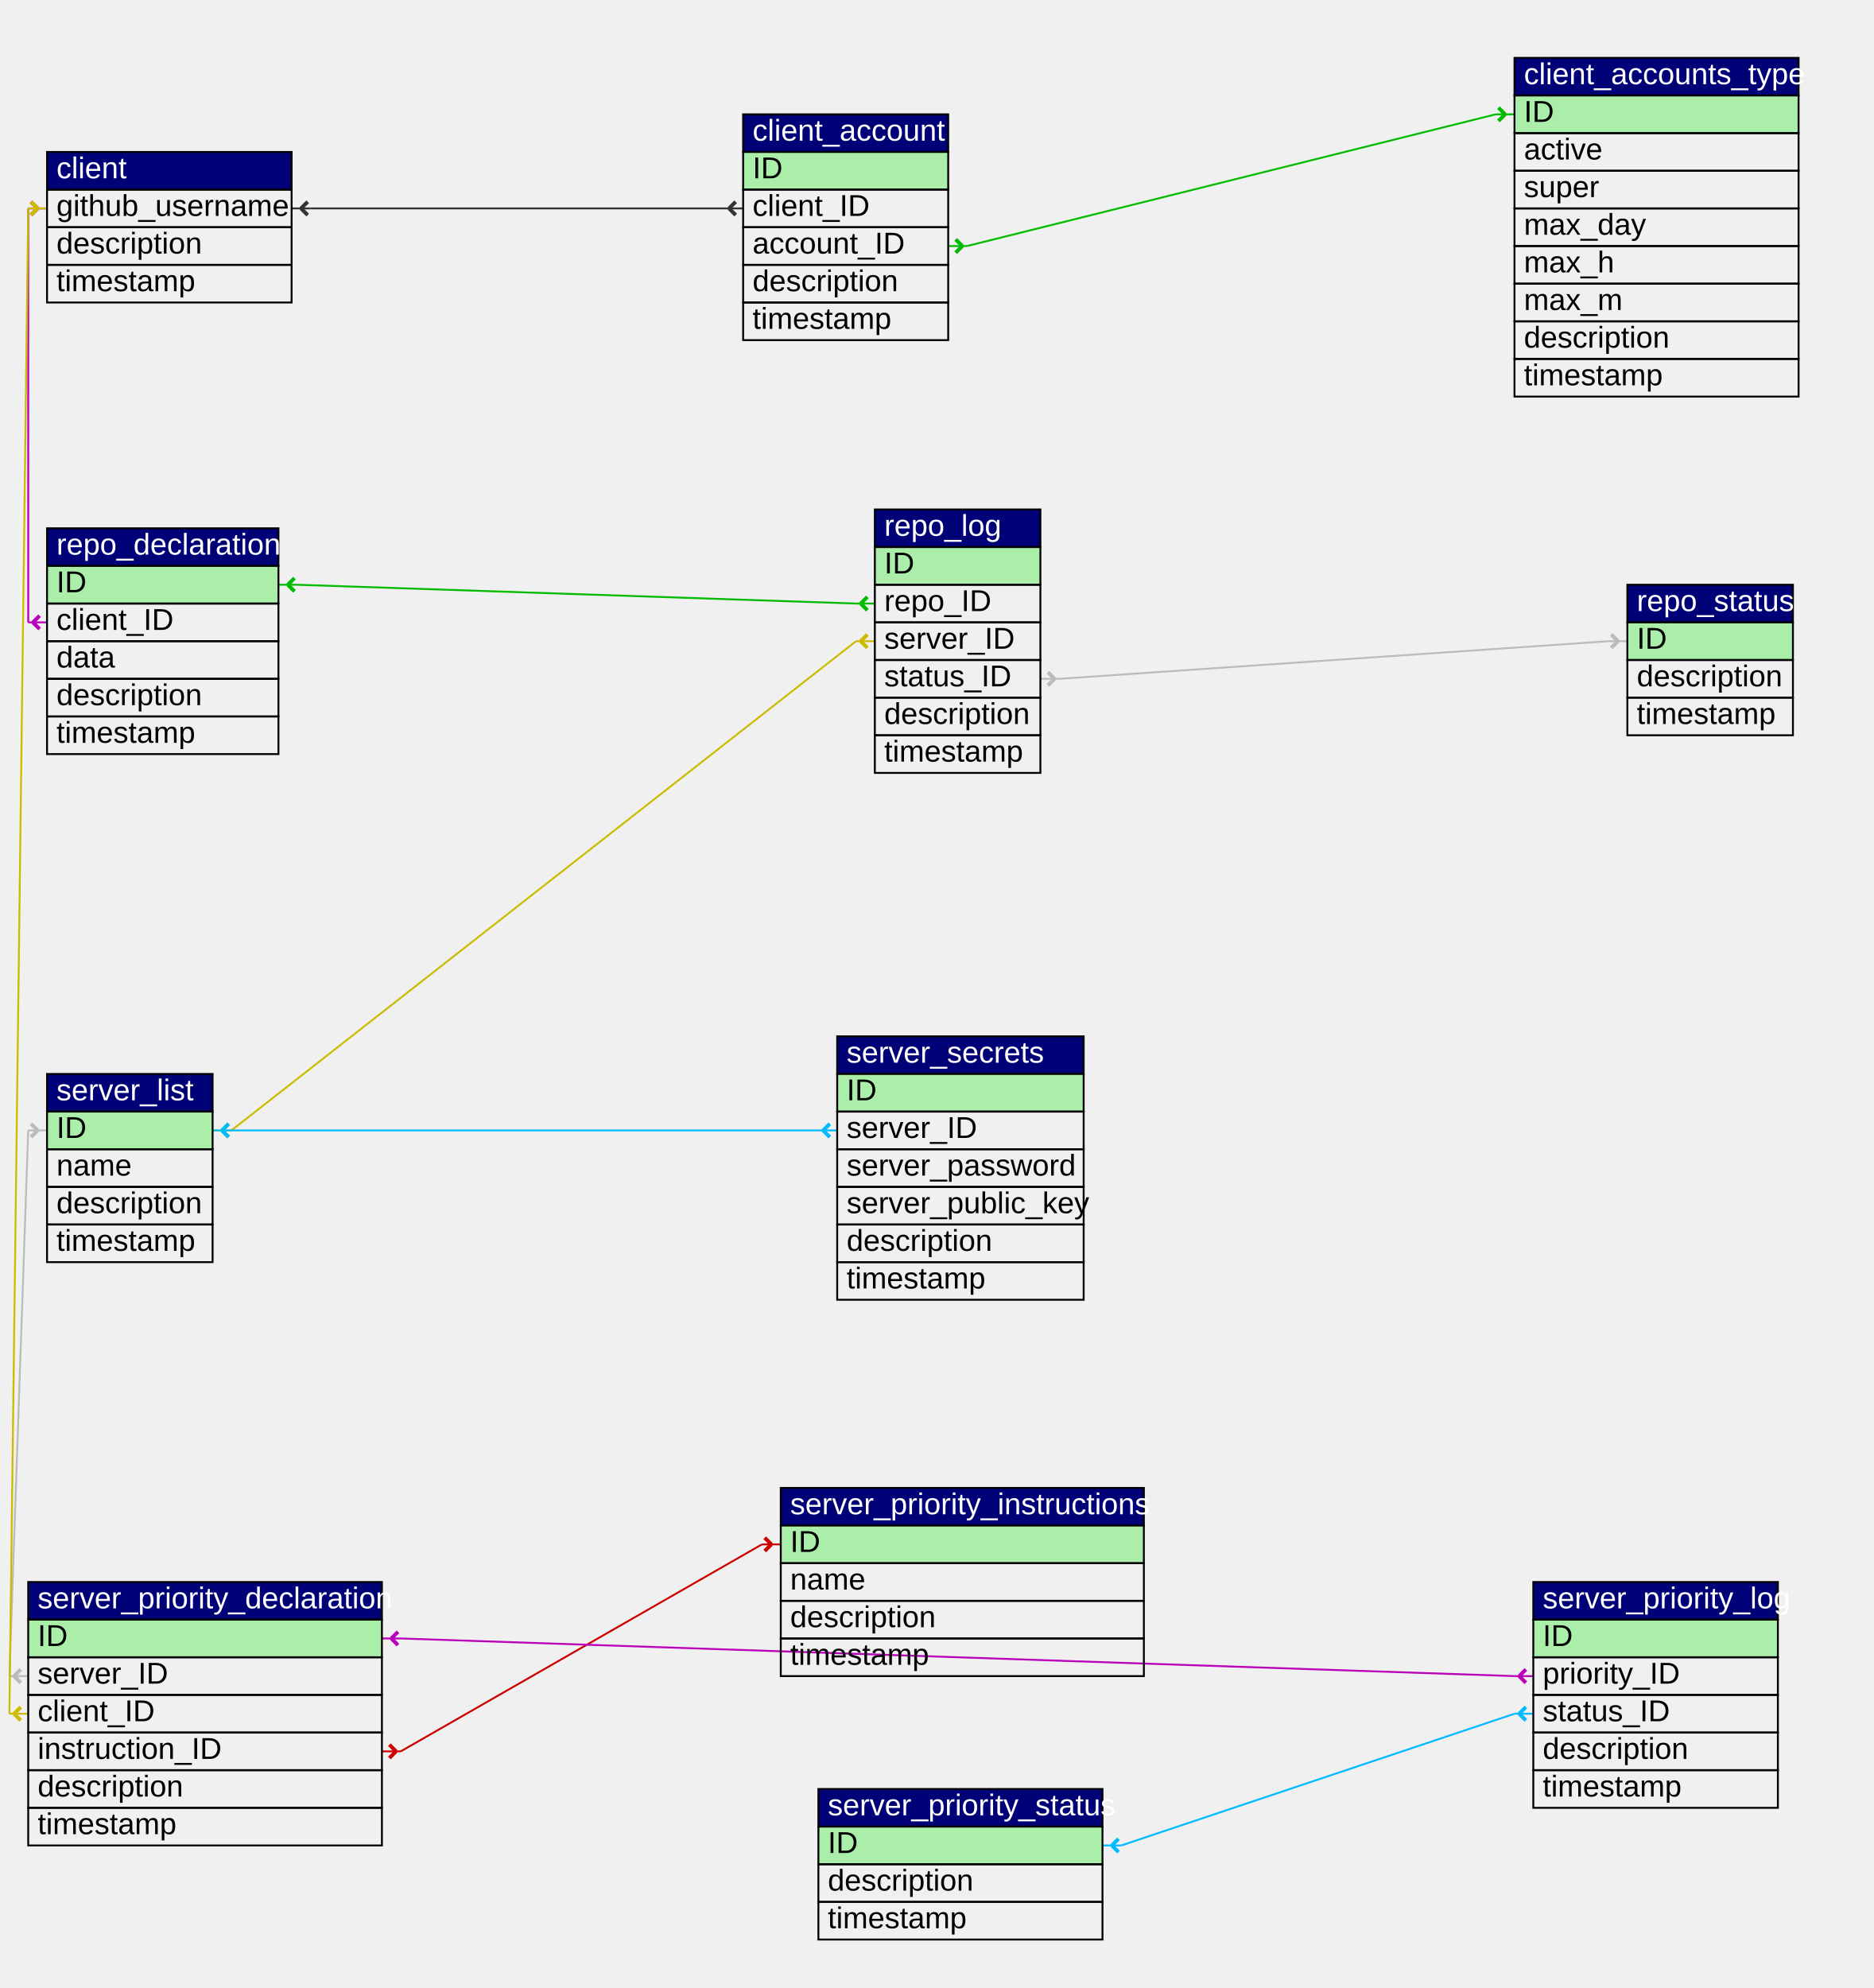
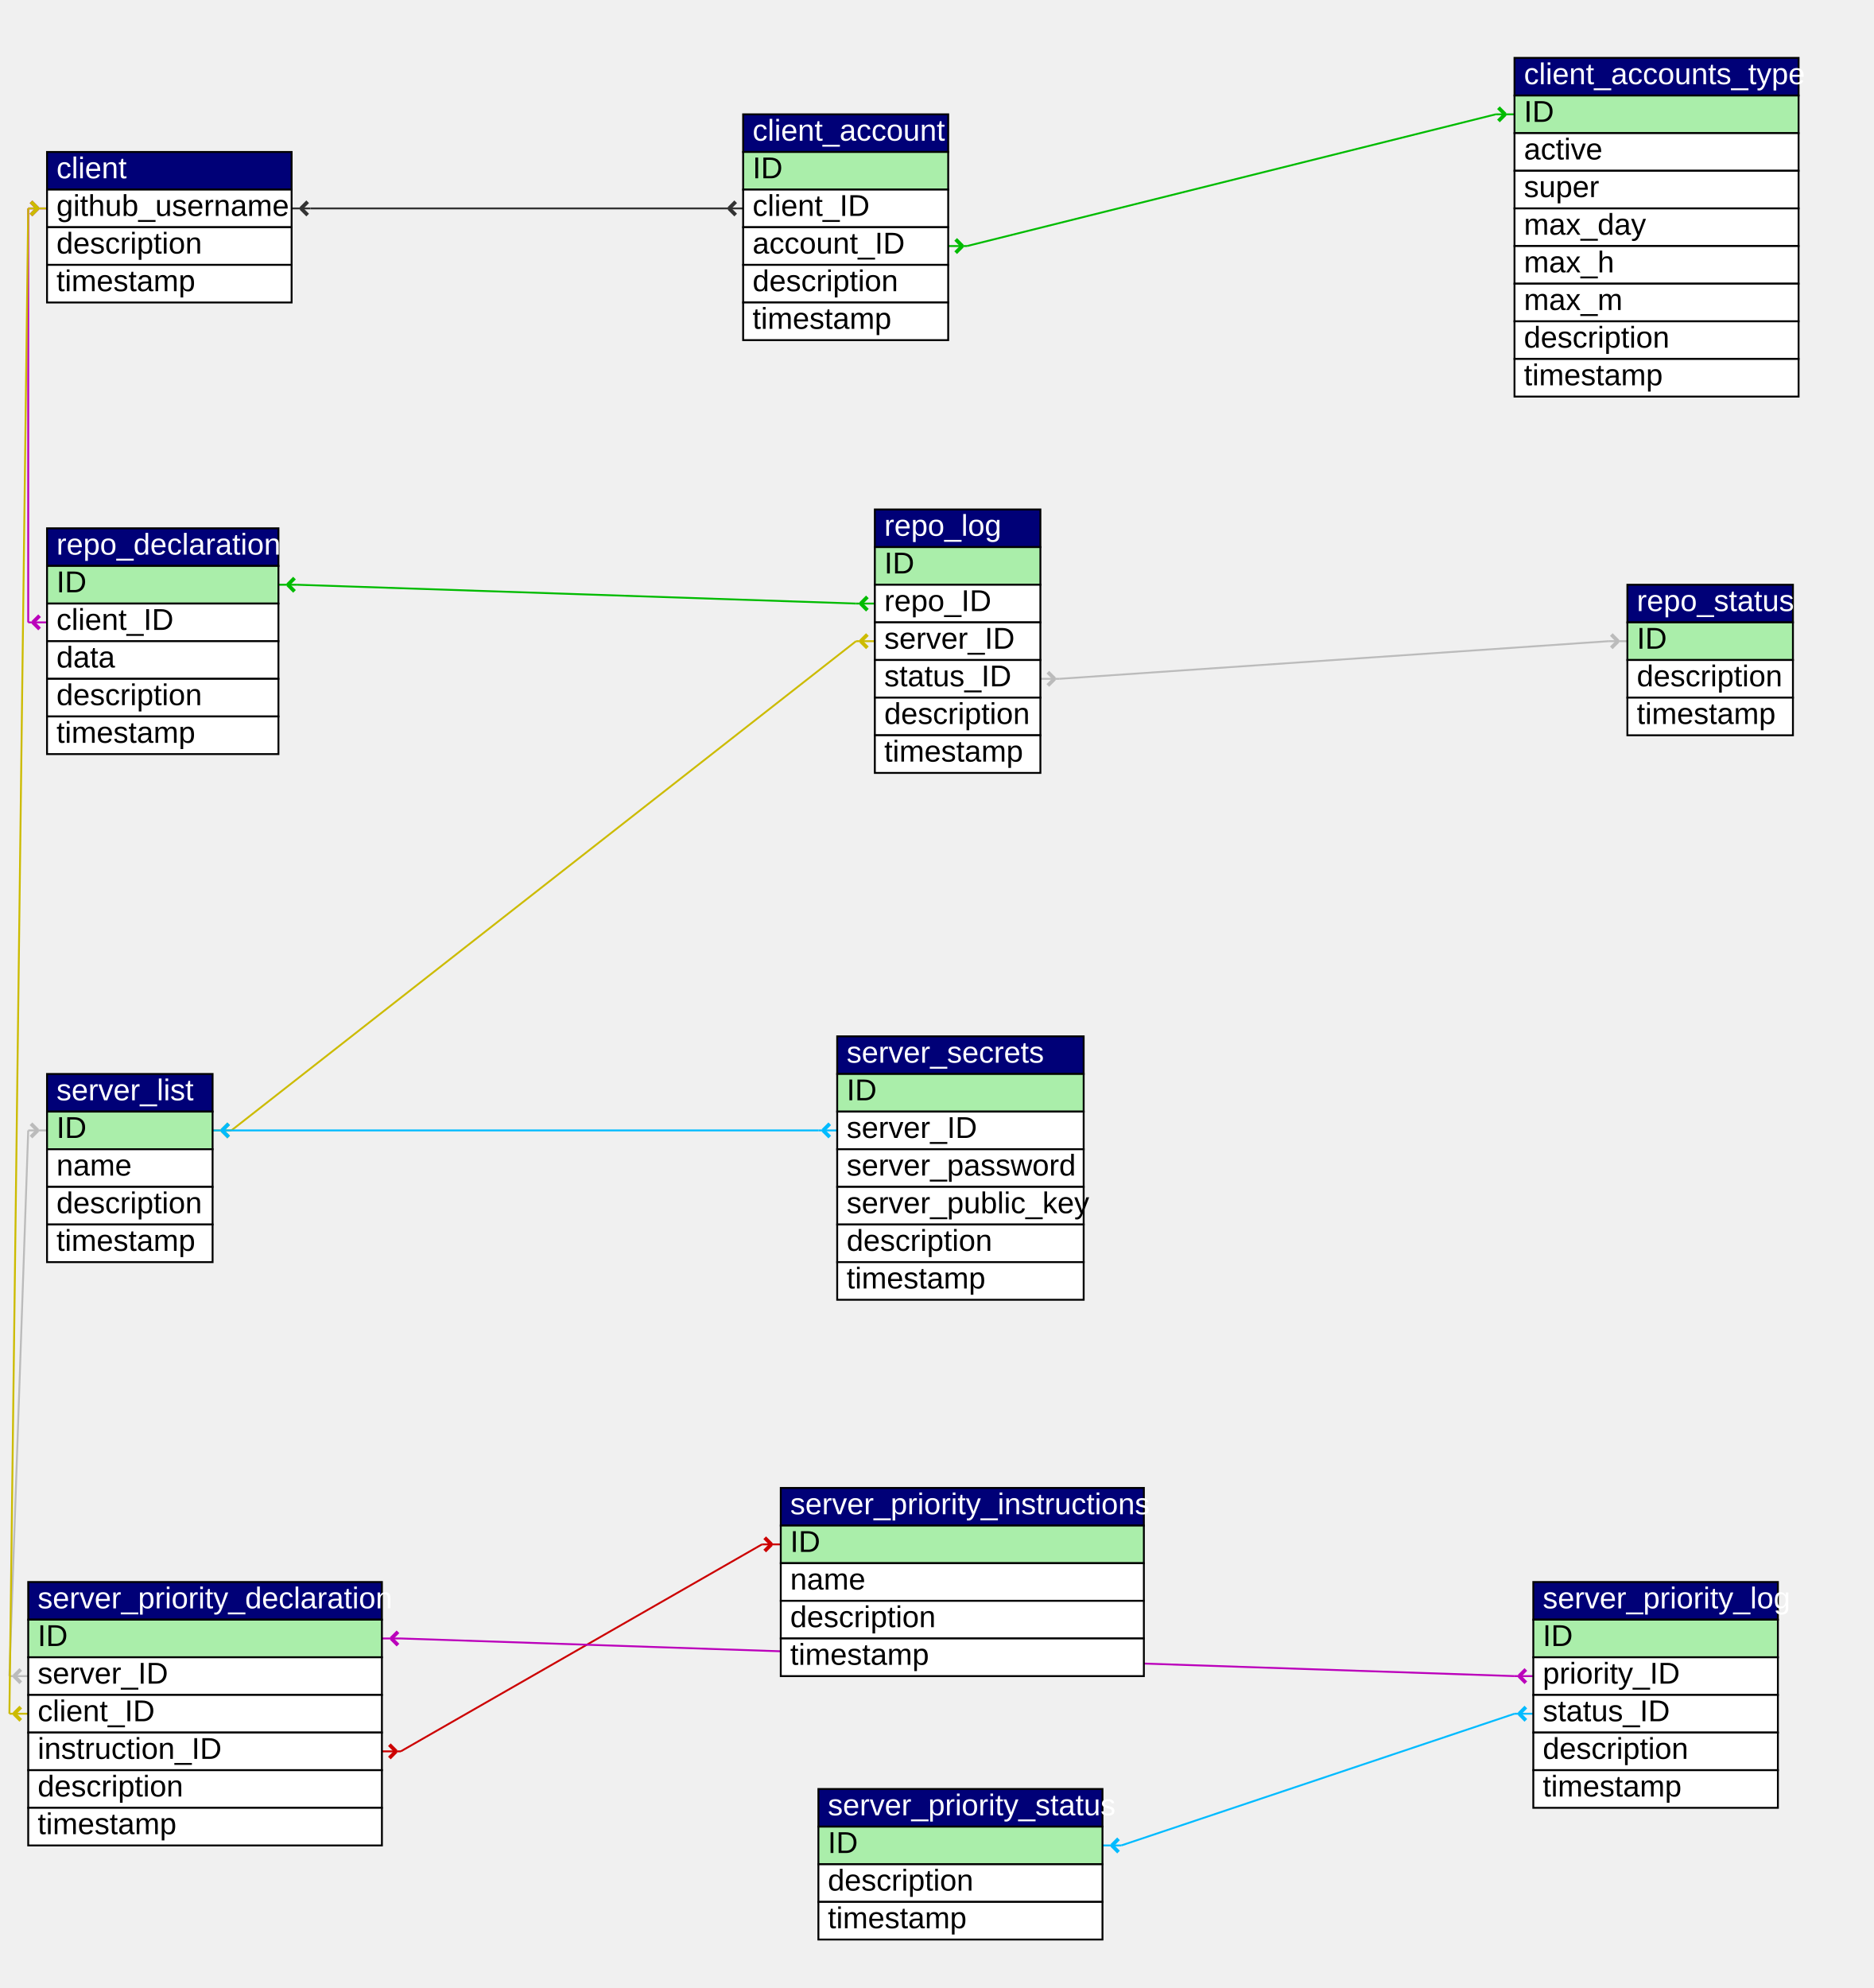
<svg xmlns="http://www.w3.org/2000/svg" viewBox="25 -5 996 1025" width="971px" height="1030px" version="1.1">
  <line x1="529" y1="110" x2="539" y2="110" style="stroke:#0b0;stroke-width:1;" />
  <line x1="820" y1="40" x2="830" y2="40" style="stroke:#0b0;stroke-width:1;" />
  <line x1="539" y1="110" x2="820" y2="40" style="stroke:#0b0;stroke-width:1;" />
  <line x1="536.5" y1="110" x2="532.964" y2="113.536" style="stroke:#0b0;stroke-width:2;" />
  <line x1="536.5" y1="110" x2="532.964" y2="106.464" style="stroke:#0b0;stroke-width:2;" />
  <line x1="825" y1="40" x2="821.464" y2="43.536" style="stroke:#0b0;stroke-width:2;" />
  <line x1="825" y1="40" x2="821.464" y2="36.464" style="stroke:#0b0;stroke-width:2;" />
  <line x1="420" y1="90" x2="410" y2="90" style="stroke:#333;stroke-width:1;" />
  <line x1="190" y1="90" x2="180" y2="90" style="stroke:#333;stroke-width:1;" />
  <line x1="410" y1="90" x2="190" y2="90" style="stroke:#333;stroke-width:1;" />
  <line x1="412.5" y1="90" x2="416.036" y2="93.536" style="stroke:#333;stroke-width:2;" />
  <line x1="412.5" y1="90" x2="416.036" y2="86.464" style="stroke:#333;stroke-width:2;" />
  <line x1="185" y1="90" x2="188.536" y2="93.536" style="stroke:#333;stroke-width:2;" />
  <line x1="185" y1="90" x2="188.536" y2="86.464" style="stroke:#333;stroke-width:2;" />
  <line x1="50" y1="310" x2="40" y2="310" style="stroke:#b0b;stroke-width:1;" />
  <line x1="40" y1="90" x2="50" y2="90" style="stroke:#b0b;stroke-width:1;" />
  <line x1="40" y1="310" x2="40" y2="90" style="stroke:#b0b;stroke-width:1;" />
  <line x1="42.5" y1="310" x2="46.036" y2="313.536" style="stroke:#b0b;stroke-width:2;" />
  <line x1="42.5" y1="310" x2="46.036" y2="306.464" style="stroke:#b0b;stroke-width:2;" />
  <line x1="45" y1="90" x2="41.464" y2="93.536" style="stroke:#b0b;stroke-width:2;" />
  <line x1="45" y1="90" x2="41.464" y2="86.464" style="stroke:#b0b;stroke-width:2;" />
  <line x1="490" y1="320" x2="480" y2="320" style="stroke:#cb0;stroke-width:1;" />
  <line x1="148" y1="580" x2="138" y2="580" style="stroke:#cb0;stroke-width:1;" />
  <line x1="480" y1="320" x2="148" y2="580" style="stroke:#cb0;stroke-width:1;" />
  <line x1="482.5" y1="320" x2="486.036" y2="323.536" style="stroke:#cb0;stroke-width:2;" />
  <line x1="482.5" y1="320" x2="486.036" y2="316.464" style="stroke:#cb0;stroke-width:2;" />
  <line x1="143" y1="580" x2="146.536" y2="583.536" style="stroke:#cb0;stroke-width:2;" />
  <line x1="143" y1="580" x2="146.536" y2="576.464" style="stroke:#cb0;stroke-width:2;" />
  <line x1="490" y1="300" x2="480" y2="300" style="stroke:#0b0;stroke-width:1;" />
  <line x1="183" y1="290" x2="173" y2="290" style="stroke:#0b0;stroke-width:1;" />
  <line x1="480" y1="300" x2="183" y2="290" style="stroke:#0b0;stroke-width:1;" />
  <line x1="482.5" y1="300" x2="486.036" y2="303.536" style="stroke:#0b0;stroke-width:2;" />
  <line x1="482.5" y1="300" x2="486.036" y2="296.464" style="stroke:#0b0;stroke-width:2;" />
  <line x1="178" y1="290" x2="181.536" y2="293.536" style="stroke:#0b0;stroke-width:2;" />
  <line x1="178" y1="290" x2="181.536" y2="286.464" style="stroke:#0b0;stroke-width:2;" />
  <line x1="578" y1="340" x2="588" y2="340" style="stroke:#bbb;stroke-width:1;" />
  <line x1="880" y1="320" x2="890" y2="320" style="stroke:#bbb;stroke-width:1;" />
  <line x1="588" y1="340" x2="880" y2="320" style="stroke:#bbb;stroke-width:1;" />
  <line x1="585.5" y1="340" x2="581.964" y2="343.536" style="stroke:#bbb;stroke-width:2;" />
  <line x1="585.5" y1="340" x2="581.964" y2="336.464" style="stroke:#bbb;stroke-width:2;" />
  <line x1="885" y1="320" x2="881.464" y2="323.536" style="stroke:#bbb;stroke-width:2;" />
  <line x1="885" y1="320" x2="881.464" y2="316.464" style="stroke:#bbb;stroke-width:2;" />
  <line x1="40" y1="870" x2="30" y2="870" style="stroke:#bbb;stroke-width:1;" />
  <line x1="40" y1="580" x2="50" y2="580" style="stroke:#bbb;stroke-width:1;" />
  <line x1="30" y1="870" x2="40" y2="580" style="stroke:#bbb;stroke-width:1;" />
  <line x1="32.5" y1="870" x2="36.036" y2="873.536" style="stroke:#bbb;stroke-width:2;" />
  <line x1="32.5" y1="870" x2="36.036" y2="866.464" style="stroke:#bbb;stroke-width:2;" />
  <line x1="45" y1="580" x2="41.464" y2="583.536" style="stroke:#bbb;stroke-width:2;" />
  <line x1="45" y1="580" x2="41.464" y2="576.464" style="stroke:#bbb;stroke-width:2;" />
  <line x1="40" y1="890" x2="30" y2="890" style="stroke:#cb0;stroke-width:1;" />
  <line x1="40" y1="90" x2="50" y2="90" style="stroke:#cb0;stroke-width:1;" />
  <line x1="30" y1="890" x2="40" y2="90" style="stroke:#cb0;stroke-width:1;" />
  <line x1="32.5" y1="890" x2="36.036" y2="893.536" style="stroke:#cb0;stroke-width:2;" />
  <line x1="32.5" y1="890" x2="36.036" y2="886.464" style="stroke:#cb0;stroke-width:2;" />
  <line x1="45" y1="90" x2="41.464" y2="93.536" style="stroke:#cb0;stroke-width:2;" />
  <line x1="45" y1="90" x2="41.464" y2="86.464" style="stroke:#cb0;stroke-width:2;" />
  <line x1="228" y1="910" x2="238" y2="910" style="stroke:#c00;stroke-width:1;" />
  <line x1="430" y1="800" x2="440" y2="800" style="stroke:#c00;stroke-width:1;" />
  <line x1="238" y1="910" x2="430" y2="800" style="stroke:#c00;stroke-width:1;" />
  <line x1="235.5" y1="910" x2="231.964" y2="913.536" style="stroke:#c00;stroke-width:2;" />
  <line x1="235.5" y1="910" x2="231.964" y2="906.464" style="stroke:#c00;stroke-width:2;" />
  <line x1="435" y1="800" x2="431.464" y2="803.536" style="stroke:#c00;stroke-width:2;" />
  <line x1="435" y1="800" x2="431.464" y2="796.464" style="stroke:#c00;stroke-width:2;" />
  <line x1="840" y1="870" x2="830" y2="870" style="stroke:#b0b;stroke-width:1;" />
  <line x1="238" y1="850" x2="228" y2="850" style="stroke:#b0b;stroke-width:1;" />
  <line x1="830" y1="870" x2="238" y2="850" style="stroke:#b0b;stroke-width:1;" />
  <line x1="832.5" y1="870" x2="836.036" y2="873.536" style="stroke:#b0b;stroke-width:2;" />
  <line x1="832.5" y1="870" x2="836.036" y2="866.464" style="stroke:#b0b;stroke-width:2;" />
  <line x1="233" y1="850" x2="236.536" y2="853.536" style="stroke:#b0b;stroke-width:2;" />
  <line x1="233" y1="850" x2="236.536" y2="846.464" style="stroke:#b0b;stroke-width:2;" />
  <line x1="840" y1="890" x2="830" y2="890" style="stroke:#0bf;stroke-width:1;" />
  <line x1="621" y1="960" x2="611" y2="960" style="stroke:#0bf;stroke-width:1;" />
  <line x1="830" y1="890" x2="621" y2="960" style="stroke:#0bf;stroke-width:1;" />
  <line x1="832.5" y1="890" x2="836.036" y2="893.536" style="stroke:#0bf;stroke-width:2;" />
  <line x1="832.5" y1="890" x2="836.036" y2="886.464" style="stroke:#0bf;stroke-width:2;" />
  <line x1="616" y1="960" x2="619.536" y2="963.536" style="stroke:#0bf;stroke-width:2;" />
  <line x1="616" y1="960" x2="619.536" y2="956.464" style="stroke:#0bf;stroke-width:2;" />
  <line x1="470" y1="580" x2="460" y2="580" style="stroke:#0bf;stroke-width:1;" />
  <line x1="148" y1="580" x2="138" y2="580" style="stroke:#0bf;stroke-width:1;" />
  <line x1="460" y1="580" x2="148" y2="580" style="stroke:#0bf;stroke-width:1;" />
  <line x1="462.5" y1="580" x2="466.036" y2="583.536" style="stroke:#0bf;stroke-width:2;" />
  <line x1="462.5" y1="580" x2="466.036" y2="576.464" style="stroke:#0bf;stroke-width:2;" />
  <line x1="143" y1="580" x2="146.536" y2="583.536" style="stroke:#0bf;stroke-width:2;" />
  <line x1="143" y1="580" x2="146.536" y2="576.464" style="stroke:#0bf;stroke-width:2;" />
  <rect width="130" height="20" x="50" y="60" style="fill:#007;stroke:black;" />
  <text width="130" height="20" x="55" y="74" style="fill:#fff;" font-family="Arial" font-size="16px"> client</text>
-   <rect width="130" height="20" x="50" y="80" style="fill:none;stroke:black;" />
+   <rect width="130" height="20" x="50" y="80" style="fill:#fff;stroke:black;" />
  <text width="130" height="20" x="55" y="94" style="fill:black;" font-family="Arial" font-size="16px">github_username</text>
-   <rect width="130" height="20" x="50" y="100" style="fill:none;stroke:black;" />
+   <rect width="130" height="20" x="50" y="100" style="fill:#fff;stroke:black;" />
  <text width="130" height="20" x="55" y="114" style="fill:black;" font-family="Arial" font-size="16px">description</text>
-   <rect width="130" height="20" x="50" y="120" style="fill:none;stroke:black;" />
+   <rect width="130" height="20" x="50" y="120" style="fill:#fff;stroke:black;" />
  <text width="130" height="20" x="55" y="134" style="fill:black;" font-family="Arial" font-size="16px">timestamp</text>
  <rect width="109" height="20" x="420" y="40" style="fill:#007;stroke:black;" />
  <text width="109" height="20" x="425" y="54" style="fill:#fff;" font-family="Arial" font-size="16px"> client_account</text>
  <rect width="109" height="20" x="420" y="60" style="fill:#aea;stroke:black;" />
  <text width="109" height="20" x="425" y="74" style="fill:black;" font-family="Arial" font-size="16px">ID</text>
-   <rect width="109" height="20" x="420" y="80" style="fill:none;stroke:black;" />
+   <rect width="109" height="20" x="420" y="80" style="fill:#fff;stroke:black;" />
  <text width="109" height="20" x="425" y="94" style="fill:black;" font-family="Arial" font-size="16px">client_ID</text>
-   <rect width="109" height="20" x="420" y="100" style="fill:none;stroke:black;" />
+   <rect width="109" height="20" x="420" y="100" style="fill:#fff;stroke:black;" />
  <text width="109" height="20" x="425" y="114" style="fill:black;" font-family="Arial" font-size="16px">account_ID</text>
-   <rect width="109" height="20" x="420" y="120" style="fill:none;stroke:black;" />
+   <rect width="109" height="20" x="420" y="120" style="fill:#fff;stroke:black;" />
  <text width="109" height="20" x="425" y="134" style="fill:black;" font-family="Arial" font-size="16px">description</text>
-   <rect width="109" height="20" x="420" y="140" style="fill:none;stroke:black;" />
+   <rect width="109" height="20" x="420" y="140" style="fill:#fff;stroke:black;" />
  <text width="109" height="20" x="425" y="154" style="fill:black;" font-family="Arial" font-size="16px">timestamp</text>
  <rect width="151" height="20" x="830" y="10" style="fill:#007;stroke:black;" />
  <text width="151" height="20" x="835" y="24" style="fill:#fff;" font-family="Arial" font-size="16px"> client_accounts_type</text>
  <rect width="151" height="20" x="830" y="30" style="fill:#aea;stroke:black;" />
  <text width="151" height="20" x="835" y="44" style="fill:black;" font-family="Arial" font-size="16px">ID</text>
-   <rect width="151" height="20" x="830" y="50" style="fill:none;stroke:black;" />
+   <rect width="151" height="20" x="830" y="50" style="fill:#fff;stroke:black;" />
  <text width="151" height="20" x="835" y="64" style="fill:black;" font-family="Arial" font-size="16px">active</text>
-   <rect width="151" height="20" x="830" y="70" style="fill:none;stroke:black;" />
+   <rect width="151" height="20" x="830" y="70" style="fill:#fff;stroke:black;" />
  <text width="151" height="20" x="835" y="84" style="fill:black;" font-family="Arial" font-size="16px">super</text>
-   <rect width="151" height="20" x="830" y="90" style="fill:none;stroke:black;" />
+   <rect width="151" height="20" x="830" y="90" style="fill:#fff;stroke:black;" />
  <text width="151" height="20" x="835" y="104" style="fill:black;" font-family="Arial" font-size="16px">max_day</text>
-   <rect width="151" height="20" x="830" y="110" style="fill:none;stroke:black;" />
+   <rect width="151" height="20" x="830" y="110" style="fill:#fff;stroke:black;" />
  <text width="151" height="20" x="835" y="124" style="fill:black;" font-family="Arial" font-size="16px">max_h</text>
-   <rect width="151" height="20" x="830" y="130" style="fill:none;stroke:black;" />
+   <rect width="151" height="20" x="830" y="130" style="fill:#fff;stroke:black;" />
  <text width="151" height="20" x="835" y="144" style="fill:black;" font-family="Arial" font-size="16px">max_m</text>
-   <rect width="151" height="20" x="830" y="150" style="fill:none;stroke:black;" />
+   <rect width="151" height="20" x="830" y="150" style="fill:#fff;stroke:black;" />
  <text width="151" height="20" x="835" y="164" style="fill:black;" font-family="Arial" font-size="16px">description</text>
-   <rect width="151" height="20" x="830" y="170" style="fill:none;stroke:black;" />
+   <rect width="151" height="20" x="830" y="170" style="fill:#fff;stroke:black;" />
  <text width="151" height="20" x="835" y="184" style="fill:black;" font-family="Arial" font-size="16px">timestamp</text>
  <rect width="123" height="20" x="50" y="260" style="fill:#007;stroke:black;" />
  <text width="123" height="20" x="55" y="274" style="fill:#fff;" font-family="Arial" font-size="16px"> repo_declaration</text>
  <rect width="123" height="20" x="50" y="280" style="fill:#aea;stroke:black;" />
  <text width="123" height="20" x="55" y="294" style="fill:black;" font-family="Arial" font-size="16px">ID</text>
-   <rect width="123" height="20" x="50" y="300" style="fill:none;stroke:black;" />
+   <rect width="123" height="20" x="50" y="300" style="fill:#fff;stroke:black;" />
  <text width="123" height="20" x="55" y="314" style="fill:black;" font-family="Arial" font-size="16px">client_ID</text>
-   <rect width="123" height="20" x="50" y="320" style="fill:none;stroke:black;" />
+   <rect width="123" height="20" x="50" y="320" style="fill:#fff;stroke:black;" />
  <text width="123" height="20" x="55" y="334" style="fill:black;" font-family="Arial" font-size="16px">data</text>
-   <rect width="123" height="20" x="50" y="340" style="fill:none;stroke:black;" />
+   <rect width="123" height="20" x="50" y="340" style="fill:#fff;stroke:black;" />
  <text width="123" height="20" x="55" y="354" style="fill:black;" font-family="Arial" font-size="16px">description</text>
-   <rect width="123" height="20" x="50" y="360" style="fill:none;stroke:black;" />
+   <rect width="123" height="20" x="50" y="360" style="fill:#fff;stroke:black;" />
  <text width="123" height="20" x="55" y="374" style="fill:black;" font-family="Arial" font-size="16px">timestamp</text>
  <rect width="88" height="20" x="490" y="250" style="fill:#007;stroke:black;" />
  <text width="88" height="20" x="495" y="264" style="fill:#fff;" font-family="Arial" font-size="16px"> repo_log</text>
  <rect width="88" height="20" x="490" y="270" style="fill:#aea;stroke:black;" />
  <text width="88" height="20" x="495" y="284" style="fill:black;" font-family="Arial" font-size="16px">ID</text>
-   <rect width="88" height="20" x="490" y="290" style="fill:none;stroke:black;" />
+   <rect width="88" height="20" x="490" y="290" style="fill:#fff;stroke:black;" />
  <text width="88" height="20" x="495" y="304" style="fill:black;" font-family="Arial" font-size="16px">repo_ID</text>
-   <rect width="88" height="20" x="490" y="310" style="fill:none;stroke:black;" />
+   <rect width="88" height="20" x="490" y="310" style="fill:#fff;stroke:black;" />
  <text width="88" height="20" x="495" y="324" style="fill:black;" font-family="Arial" font-size="16px">server_ID</text>
-   <rect width="88" height="20" x="490" y="330" style="fill:none;stroke:black;" />
+   <rect width="88" height="20" x="490" y="330" style="fill:#fff;stroke:black;" />
  <text width="88" height="20" x="495" y="344" style="fill:black;" font-family="Arial" font-size="16px">status_ID</text>
-   <rect width="88" height="20" x="490" y="350" style="fill:none;stroke:black;" />
+   <rect width="88" height="20" x="490" y="350" style="fill:#fff;stroke:black;" />
  <text width="88" height="20" x="495" y="364" style="fill:black;" font-family="Arial" font-size="16px">description</text>
-   <rect width="88" height="20" x="490" y="370" style="fill:none;stroke:black;" />
+   <rect width="88" height="20" x="490" y="370" style="fill:#fff;stroke:black;" />
  <text width="88" height="20" x="495" y="384" style="fill:black;" font-family="Arial" font-size="16px">timestamp</text>
  <rect width="88" height="20" x="890" y="290" style="fill:#007;stroke:black;" />
  <text width="88" height="20" x="895" y="304" style="fill:#fff;" font-family="Arial" font-size="16px"> repo_status</text>
  <rect width="88" height="20" x="890" y="310" style="fill:#aea;stroke:black;" />
  <text width="88" height="20" x="895" y="324" style="fill:black;" font-family="Arial" font-size="16px">ID</text>
-   <rect width="88" height="20" x="890" y="330" style="fill:none;stroke:black;" />
+   <rect width="88" height="20" x="890" y="330" style="fill:#fff;stroke:black;" />
  <text width="88" height="20" x="895" y="344" style="fill:black;" font-family="Arial" font-size="16px">description</text>
-   <rect width="88" height="20" x="890" y="350" style="fill:none;stroke:black;" />
+   <rect width="88" height="20" x="890" y="350" style="fill:#fff;stroke:black;" />
  <text width="88" height="20" x="895" y="364" style="fill:black;" font-family="Arial" font-size="16px">timestamp</text>
  <rect width="88" height="20" x="50" y="550" style="fill:#007;stroke:black;" />
  <text width="88" height="20" x="55" y="564" style="fill:#fff;" font-family="Arial" font-size="16px"> server_list</text>
  <rect width="88" height="20" x="50" y="570" style="fill:#aea;stroke:black;" />
  <text width="88" height="20" x="55" y="584" style="fill:black;" font-family="Arial" font-size="16px">ID</text>
-   <rect width="88" height="20" x="50" y="590" style="fill:none;stroke:black;" />
+   <rect width="88" height="20" x="50" y="590" style="fill:#fff;stroke:black;" />
  <text width="88" height="20" x="55" y="604" style="fill:black;" font-family="Arial" font-size="16px">name</text>
-   <rect width="88" height="20" x="50" y="610" style="fill:none;stroke:black;" />
+   <rect width="88" height="20" x="50" y="610" style="fill:#fff;stroke:black;" />
  <text width="88" height="20" x="55" y="624" style="fill:black;" font-family="Arial" font-size="16px">description</text>
-   <rect width="88" height="20" x="50" y="630" style="fill:none;stroke:black;" />
+   <rect width="88" height="20" x="50" y="630" style="fill:#fff;stroke:black;" />
  <text width="88" height="20" x="55" y="644" style="fill:black;" font-family="Arial" font-size="16px">timestamp</text>
  <rect width="188" height="20" x="40" y="820" style="fill:#007;stroke:black;" />
  <text width="188" height="20" x="45" y="834" style="fill:#fff;" font-family="Arial" font-size="16px"> server_priority_declaration</text>
  <rect width="188" height="20" x="40" y="840" style="fill:#aea;stroke:black;" />
  <text width="188" height="20" x="45" y="854" style="fill:black;" font-family="Arial" font-size="16px">ID</text>
-   <rect width="188" height="20" x="40" y="860" style="fill:none;stroke:black;" />
+   <rect width="188" height="20" x="40" y="860" style="fill:#fff;stroke:black;" />
  <text width="188" height="20" x="45" y="874" style="fill:black;" font-family="Arial" font-size="16px">server_ID</text>
-   <rect width="188" height="20" x="40" y="880" style="fill:none;stroke:black;" />
+   <rect width="188" height="20" x="40" y="880" style="fill:#fff;stroke:black;" />
  <text width="188" height="20" x="45" y="894" style="fill:black;" font-family="Arial" font-size="16px">client_ID</text>
-   <rect width="188" height="20" x="40" y="900" style="fill:none;stroke:black;" />
+   <rect width="188" height="20" x="40" y="900" style="fill:#fff;stroke:black;" />
  <text width="188" height="20" x="45" y="914" style="fill:black;" font-family="Arial" font-size="16px">instruction_ID</text>
-   <rect width="188" height="20" x="40" y="920" style="fill:none;stroke:black;" />
+   <rect width="188" height="20" x="40" y="920" style="fill:#fff;stroke:black;" />
  <text width="188" height="20" x="45" y="934" style="fill:black;" font-family="Arial" font-size="16px">description</text>
-   <rect width="188" height="20" x="40" y="940" style="fill:none;stroke:black;" />
+   <rect width="188" height="20" x="40" y="940" style="fill:#fff;stroke:black;" />
  <text width="188" height="20" x="45" y="954" style="fill:black;" font-family="Arial" font-size="16px">timestamp</text>
  <rect width="193" height="20" x="440" y="770" style="fill:#007;stroke:black;" />
  <text width="193" height="20" x="445" y="784" style="fill:#fff;" font-family="Arial" font-size="16px"> server_priority_instructions</text>
  <rect width="193" height="20" x="440" y="790" style="fill:#aea;stroke:black;" />
  <text width="193" height="20" x="445" y="804" style="fill:black;" font-family="Arial" font-size="16px">ID</text>
-   <rect width="193" height="20" x="440" y="810" style="fill:none;stroke:black;" />
+   <rect width="193" height="20" x="440" y="810" style="fill:#fff;stroke:black;" />
  <text width="193" height="20" x="445" y="824" style="fill:black;" font-family="Arial" font-size="16px">name</text>
-   <rect width="193" height="20" x="440" y="830" style="fill:none;stroke:black;" />
+   <rect width="193" height="20" x="440" y="830" style="fill:#fff;stroke:black;" />
  <text width="193" height="20" x="445" y="844" style="fill:black;" font-family="Arial" font-size="16px">description</text>
-   <rect width="193" height="20" x="440" y="850" style="fill:none;stroke:black;" />
+   <rect width="193" height="20" x="440" y="850" style="fill:#fff;stroke:black;" />
  <text width="193" height="20" x="445" y="864" style="fill:black;" font-family="Arial" font-size="16px">timestamp</text>
  <rect width="130" height="20" x="840" y="820" style="fill:#007;stroke:black;" />
  <text width="130" height="20" x="845" y="834" style="fill:#fff;" font-family="Arial" font-size="16px"> server_priority_log</text>
  <rect width="130" height="20" x="840" y="840" style="fill:#aea;stroke:black;" />
  <text width="130" height="20" x="845" y="854" style="fill:black;" font-family="Arial" font-size="16px">ID</text>
-   <rect width="130" height="20" x="840" y="860" style="fill:none;stroke:black;" />
+   <rect width="130" height="20" x="840" y="860" style="fill:#fff;stroke:black;" />
  <text width="130" height="20" x="845" y="874" style="fill:black;" font-family="Arial" font-size="16px">priority_ID</text>
-   <rect width="130" height="20" x="840" y="880" style="fill:none;stroke:black;" />
+   <rect width="130" height="20" x="840" y="880" style="fill:#fff;stroke:black;" />
  <text width="130" height="20" x="845" y="894" style="fill:black;" font-family="Arial" font-size="16px">status_ID</text>
-   <rect width="130" height="20" x="840" y="900" style="fill:none;stroke:black;" />
+   <rect width="130" height="20" x="840" y="900" style="fill:#fff;stroke:black;" />
  <text width="130" height="20" x="845" y="914" style="fill:black;" font-family="Arial" font-size="16px">description</text>
-   <rect width="130" height="20" x="840" y="920" style="fill:none;stroke:black;" />
+   <rect width="130" height="20" x="840" y="920" style="fill:#fff;stroke:black;" />
  <text width="130" height="20" x="845" y="934" style="fill:black;" font-family="Arial" font-size="16px">timestamp</text>
  <rect width="151" height="20" x="460" y="930" style="fill:#007;stroke:black;" />
  <text width="151" height="20" x="465" y="944" style="fill:#fff;" font-family="Arial" font-size="16px"> server_priority_status</text>
  <rect width="151" height="20" x="460" y="950" style="fill:#aea;stroke:black;" />
  <text width="151" height="20" x="465" y="964" style="fill:black;" font-family="Arial" font-size="16px">ID</text>
-   <rect width="151" height="20" x="460" y="970" style="fill:none;stroke:black;" />
+   <rect width="151" height="20" x="460" y="970" style="fill:#fff;stroke:black;" />
  <text width="151" height="20" x="465" y="984" style="fill:black;" font-family="Arial" font-size="16px">description</text>
-   <rect width="151" height="20" x="460" y="990" style="fill:none;stroke:black;" />
+   <rect width="151" height="20" x="460" y="990" style="fill:#fff;stroke:black;" />
  <text width="151" height="20" x="465" y="1004" style="fill:black;" font-family="Arial" font-size="16px">timestamp</text>
  <rect width="131" height="20" x="470" y="530" style="fill:#007;stroke:black;" />
  <text width="131" height="20" x="475" y="544" style="fill:#fff;" font-family="Arial" font-size="16px"> server_secrets</text>
  <rect width="131" height="20" x="470" y="550" style="fill:#aea;stroke:black;" />
  <text width="131" height="20" x="475" y="564" style="fill:black;" font-family="Arial" font-size="16px">ID</text>
-   <rect width="131" height="20" x="470" y="570" style="fill:none;stroke:black;" />
+   <rect width="131" height="20" x="470" y="570" style="fill:#fff;stroke:black;" />
  <text width="131" height="20" x="475" y="584" style="fill:black;" font-family="Arial" font-size="16px">server_ID</text>
-   <rect width="131" height="20" x="470" y="590" style="fill:none;stroke:black;" />
+   <rect width="131" height="20" x="470" y="590" style="fill:#fff;stroke:black;" />
  <text width="131" height="20" x="475" y="604" style="fill:black;" font-family="Arial" font-size="16px">server_password</text>
-   <rect width="131" height="20" x="470" y="610" style="fill:none;stroke:black;" />
+   <rect width="131" height="20" x="470" y="610" style="fill:#fff;stroke:black;" />
  <text width="131" height="20" x="475" y="624" style="fill:black;" font-family="Arial" font-size="16px">server_public_key</text>
-   <rect width="131" height="20" x="470" y="630" style="fill:none;stroke:black;" />
+   <rect width="131" height="20" x="470" y="630" style="fill:#fff;stroke:black;" />
  <text width="131" height="20" x="475" y="644" style="fill:black;" font-family="Arial" font-size="16px">description</text>
-   <rect width="131" height="20" x="470" y="650" style="fill:none;stroke:black;" />
+   <rect width="131" height="20" x="470" y="650" style="fill:#fff;stroke:black;" />
  <text width="131" height="20" x="475" y="664" style="fill:black;" font-family="Arial" font-size="16px">timestamp</text>
</svg>
